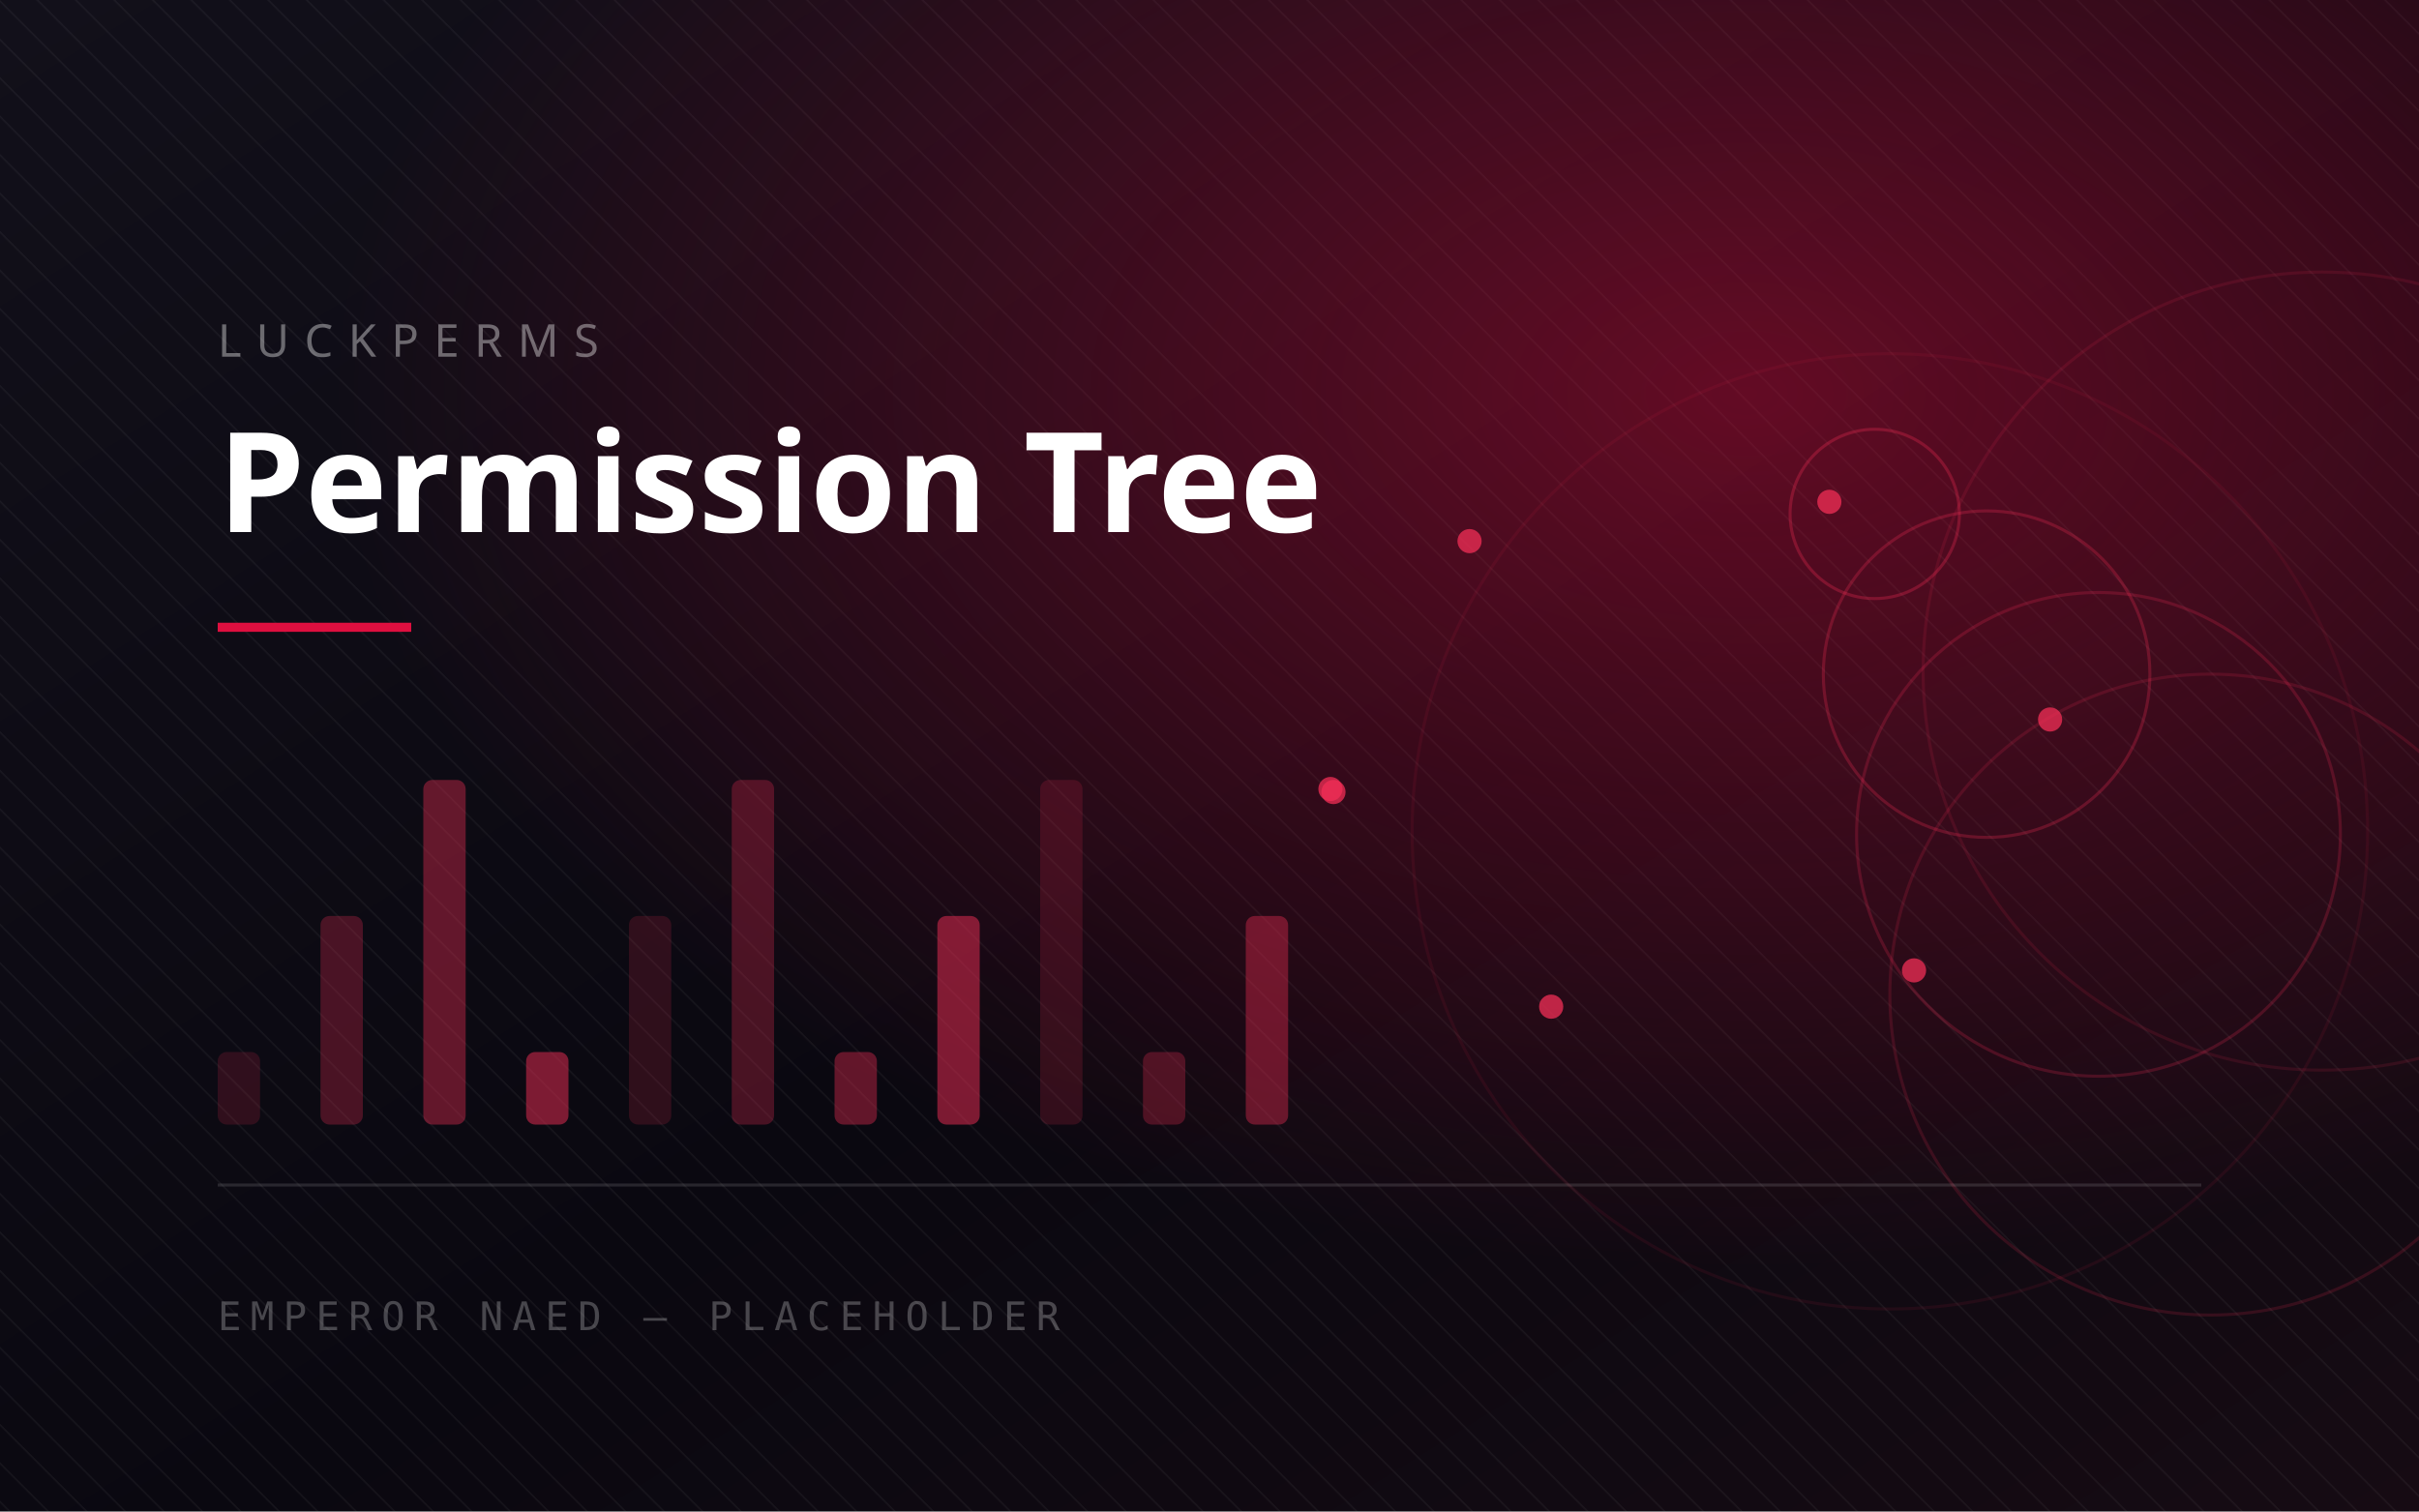
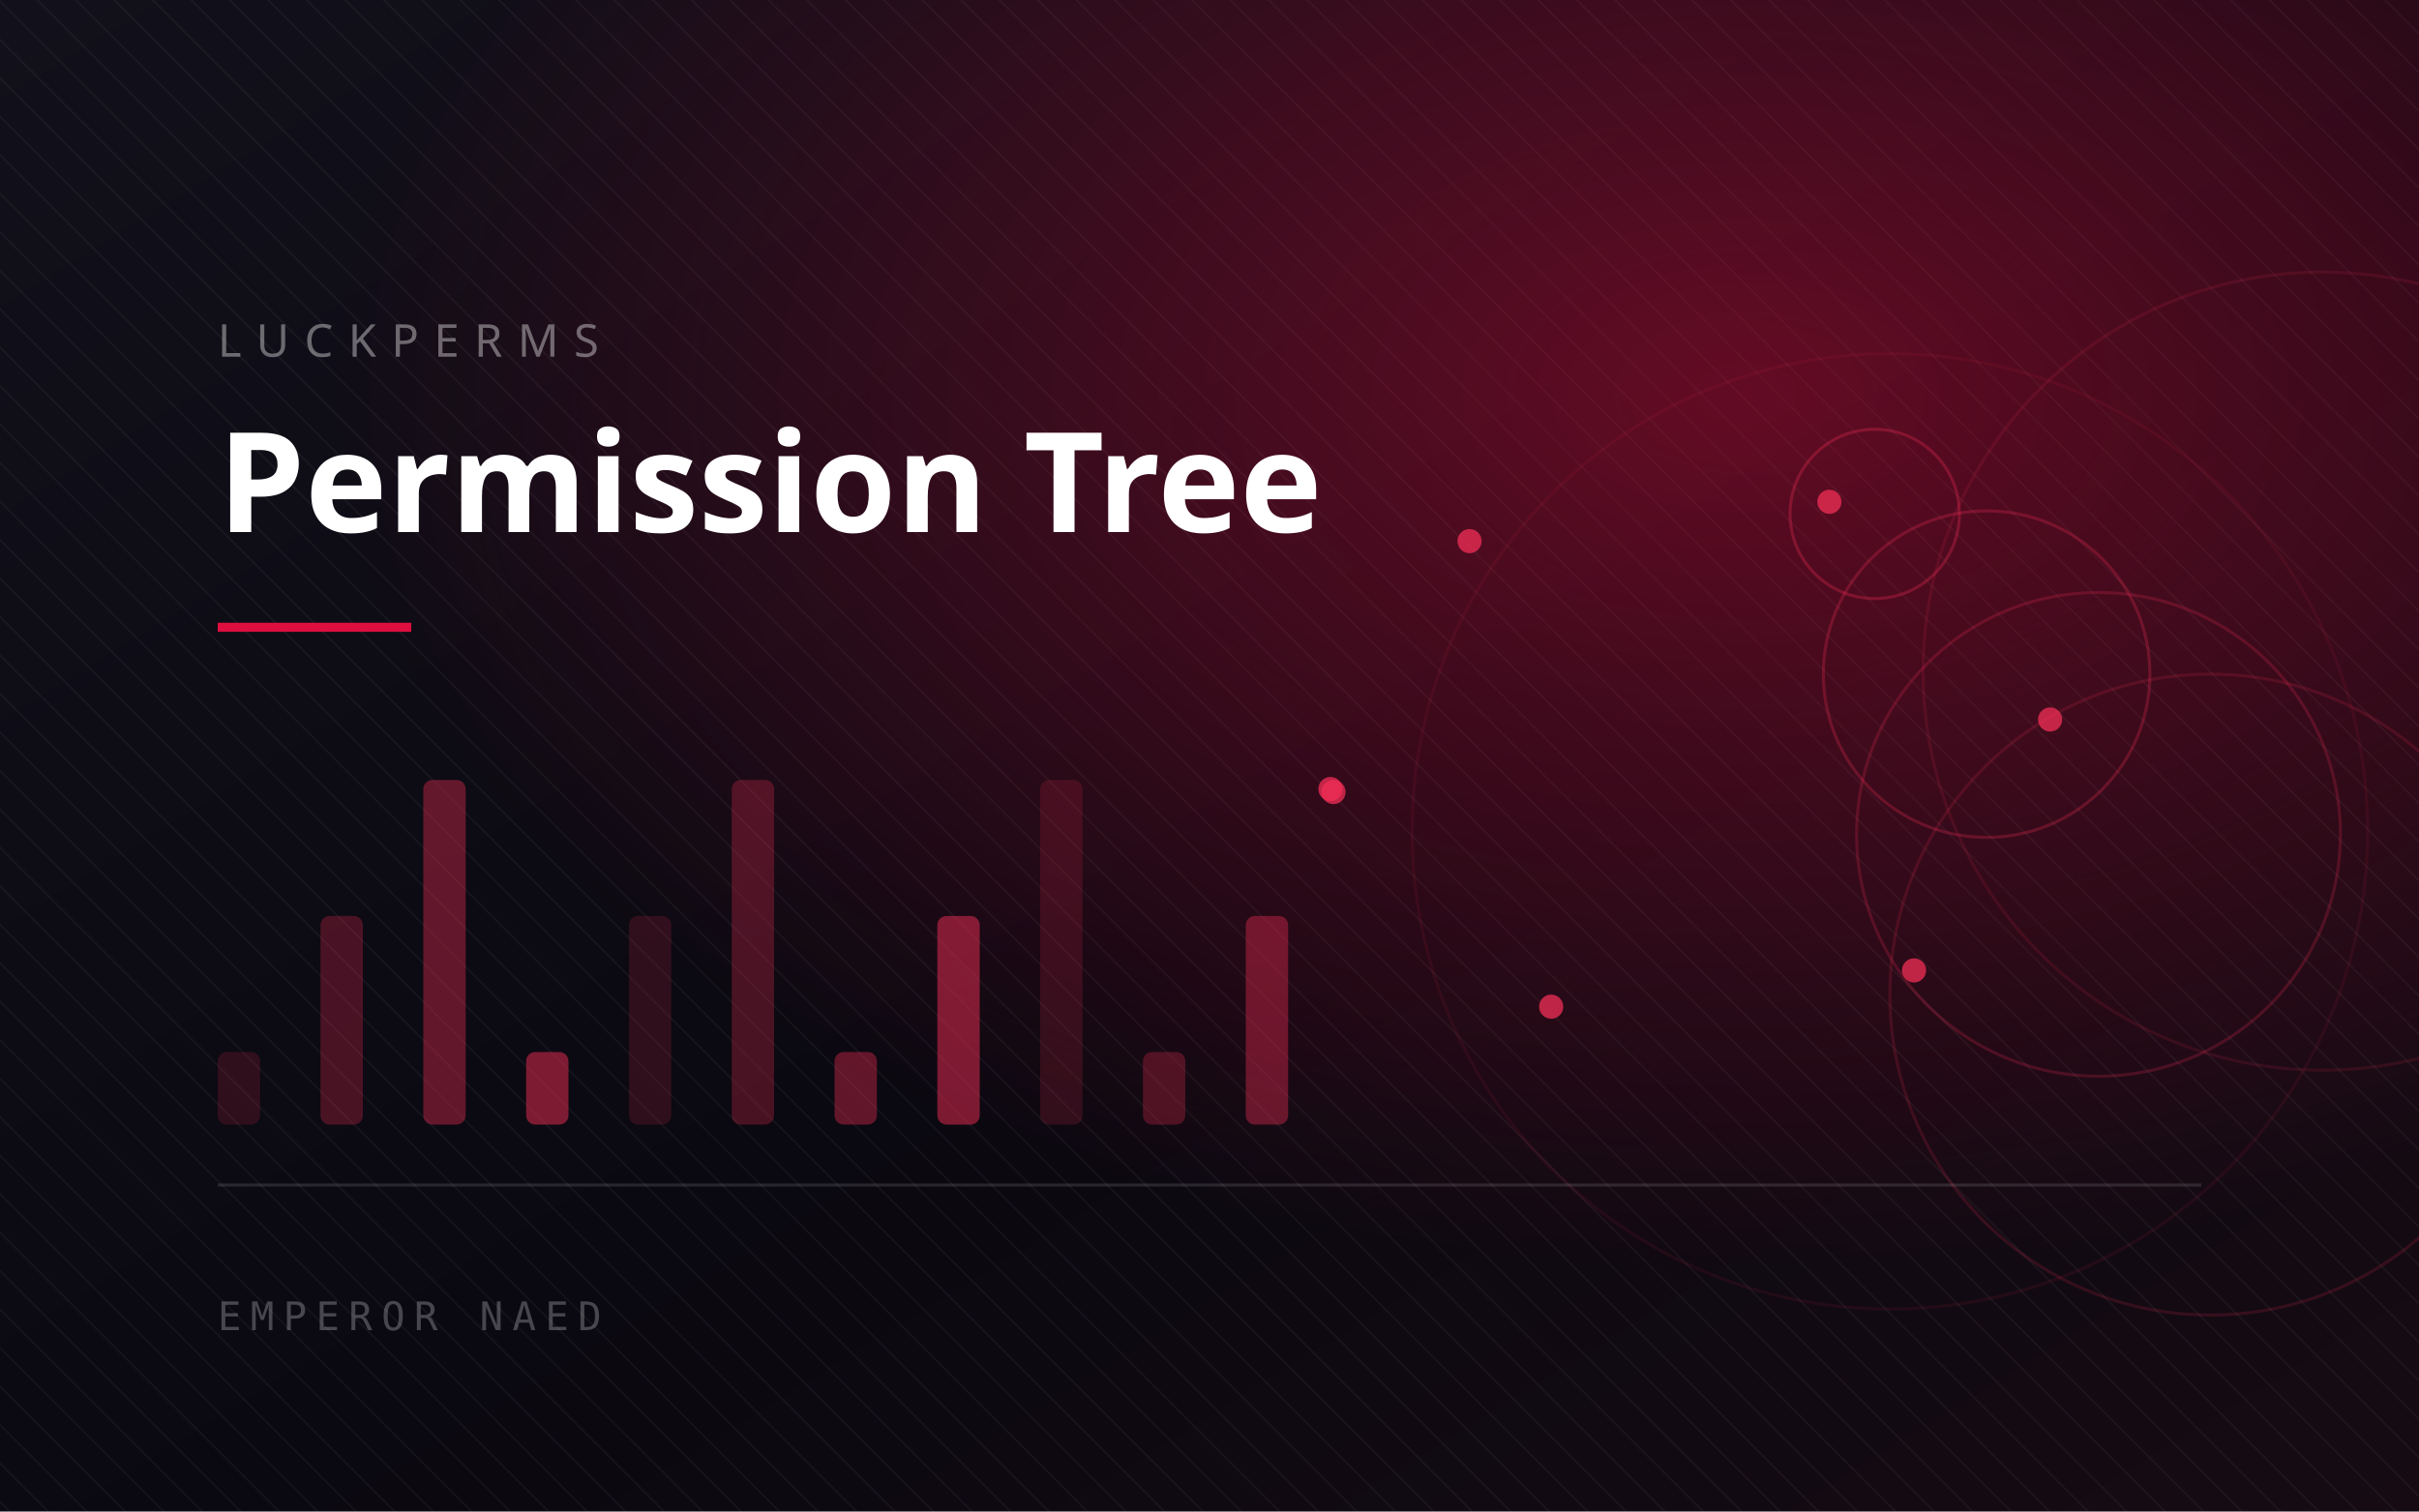
<svg xmlns="http://www.w3.org/2000/svg" width="800" height="500" viewBox="0 0 800 500" role="img" aria-label="Permission Tree">
  <defs>
    <linearGradient id="bg" x1="0" y1="0" x2="1" y2="1">
      <stop offset="0%" stop-color="#12101a" />
      <stop offset="55%" stop-color="#0a0810" />
      <stop offset="100%" stop-color="#160b13" />
    </linearGradient>
    <radialGradient id="glow" cx="72%" cy="26%" r="58%">
      <stop offset="0%" stop-color="rgba(222,15,63,0.42)" />
      <stop offset="100%" stop-color="rgba(222,15,63,0)" />
    </radialGradient>
    <pattern id="hatch" width="9" height="9" patternTransform="rotate(135)" patternUnits="userSpaceOnUse">
      <line x1="0" y1="0" x2="0" y2="9" stroke="rgba(255,255,255,0.05)" stroke-width="1" />
    </pattern>
  </defs>
  <rect width="800" height="500" fill="url(#bg)" />
  <rect width="800" height="500" fill="url(#hatch)" />
  <rect width="800" height="500" fill="url(#glow)" />
  <circle cx="620" cy="170" r="28" fill="none" stroke="rgba(242,46,86,0.30)" stroke-width="1" />
  <circle cx="657" cy="223" r="54" fill="none" stroke="rgba(242,46,86,0.26)" stroke-width="1" />
  <circle cx="694" cy="276" r="80" fill="none" stroke="rgba(242,46,86,0.21)" stroke-width="1" />
  <circle cx="731" cy="329" r="106" fill="none" stroke="rgba(242,46,86,0.16)" stroke-width="1" />
  <circle cx="768" cy="222" r="132" fill="none" stroke="rgba(242,46,86,0.12)" stroke-width="1" />
  <circle cx="625" cy="275" r="158" fill="none" stroke="rgba(242,46,86,0.08)" stroke-width="1" />
  <circle cx="441" cy="262" r="4" fill="#f22e56" opacity="0.75" />
  <circle cx="486" cy="179" r="4" fill="#f22e56" opacity="0.75" />
  <circle cx="605" cy="166" r="4" fill="#f22e56" opacity="0.75" />
  <circle cx="678" cy="238" r="4" fill="#f22e56" opacity="0.75" />
  <circle cx="633" cy="321" r="4" fill="#f22e56" opacity="0.75" />
  <circle cx="513" cy="333" r="4" fill="#f22e56" opacity="0.75" />
  <circle cx="440" cy="261" r="4" fill="#f22e56" opacity="0.75" />
  <rect x="72" y="348" width="14" height="24" rx="3" fill="rgba(242,46,86,0.16)" />
  <rect x="106" y="303" width="14" height="69" rx="3" fill="rgba(242,46,86,0.27)" />
  <rect x="140" y="258" width="14" height="114" rx="3" fill="rgba(242,46,86,0.38)" />
  <rect x="174" y="348" width="14" height="24" rx="3" fill="rgba(242,46,86,0.49)" />
  <rect x="208" y="303" width="14" height="69" rx="3" fill="rgba(242,46,86,0.16)" />
  <rect x="242" y="258" width="14" height="114" rx="3" fill="rgba(242,46,86,0.27)" />
  <rect x="276" y="348" width="14" height="24" rx="3" fill="rgba(242,46,86,0.38)" />
  <rect x="310" y="303" width="14" height="69" rx="3" fill="rgba(242,46,86,0.49)" />
  <rect x="344" y="258" width="14" height="114" rx="3" fill="rgba(242,46,86,0.16)" />
  <rect x="378" y="348" width="14" height="24" rx="3" fill="rgba(242,46,86,0.27)" />
  <rect x="412" y="303" width="14" height="69" rx="3" fill="rgba(242,46,86,0.38)" />
  <line x1="72" y1="392" x2="728" y2="392" stroke="rgba(255,255,255,0.12)" stroke-width="1" />
  <text x="72" y="118" font-family="Sora, system-ui, sans-serif" font-size="15" letter-spacing="5" fill="rgba(255,255,255,0.38)">LUCKPERMS</text>
  <text x="72" y="176" font-family="Sora, system-ui, sans-serif" font-size="46" font-weight="800" fill="#ffffff">Permission Tree</text>
  <rect x="72" y="206" width="64" height="3" fill="#de0f3f" />
-   <text x="72" y="440" font-family="JetBrains Mono, monospace" font-size="13" letter-spacing="3" fill="rgba(255,255,255,0.25)">EMPEROR NAED — PLACEHOLDER</text>
+   <text x="72" y="440" font-family="JetBrains Mono, monospace" font-size="13" letter-spacing="3" fill="rgba(255,255,255,0.25)">EMPEROR NAED</text>
</svg>
